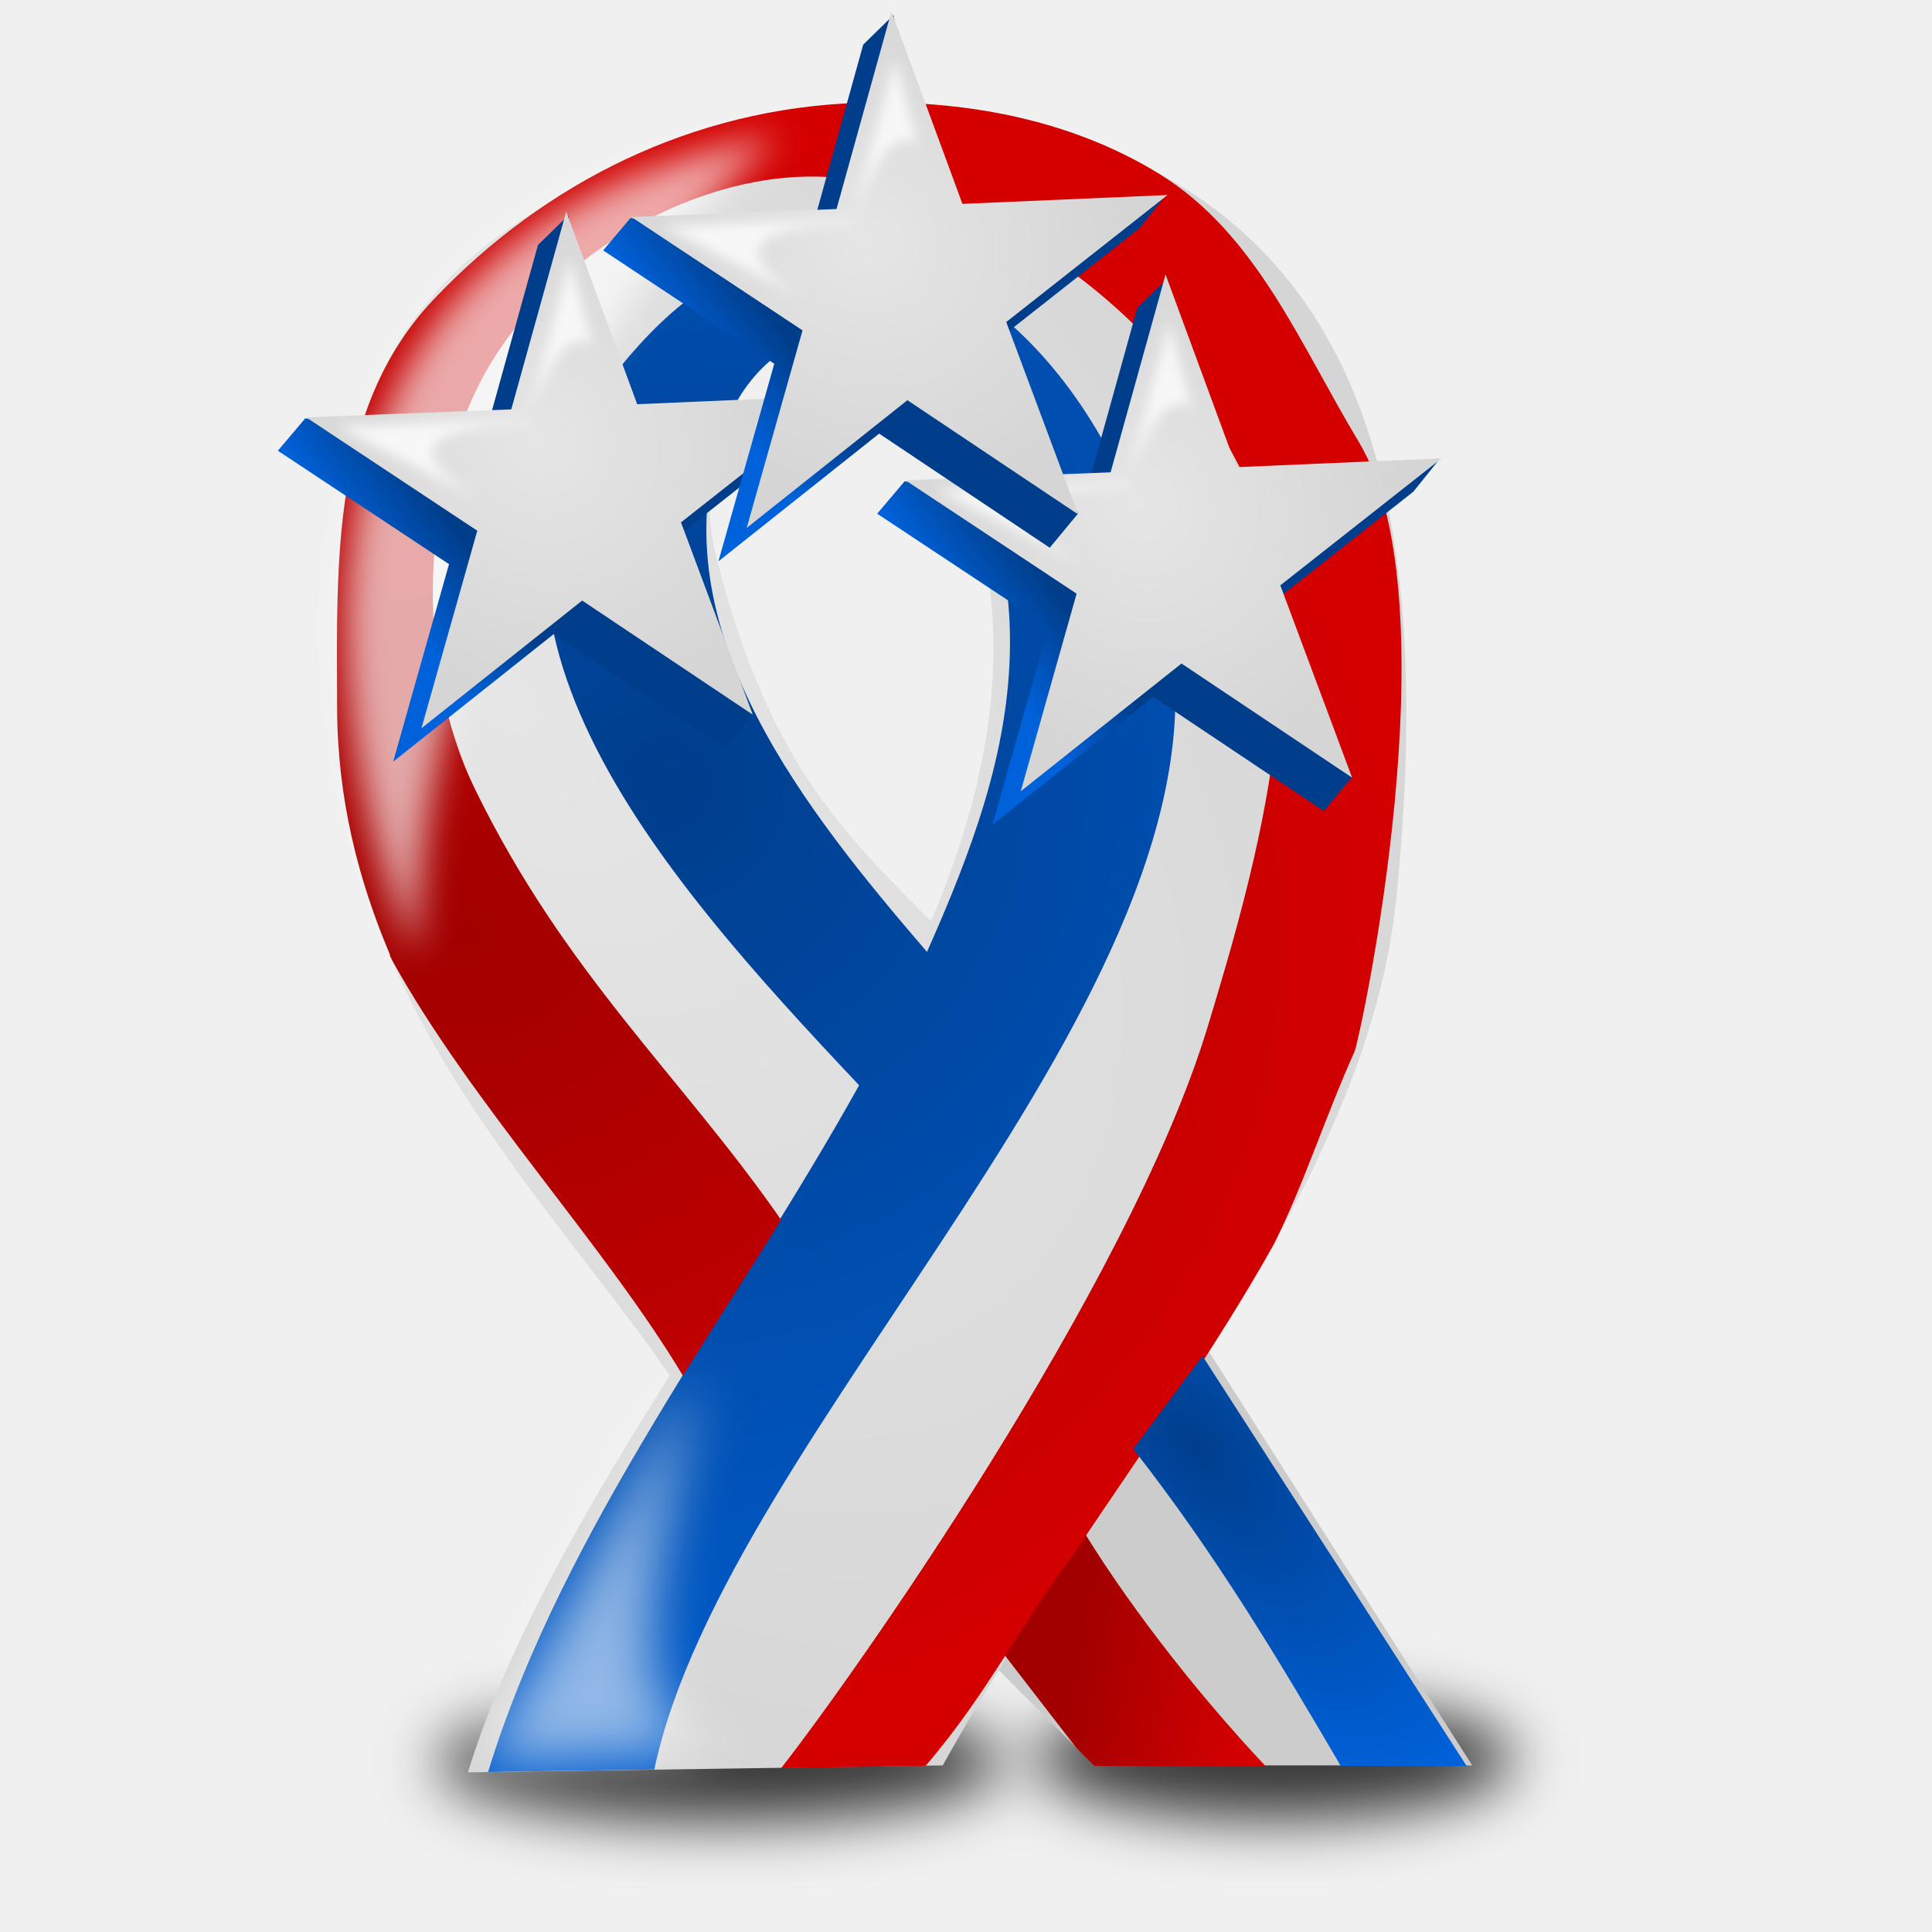
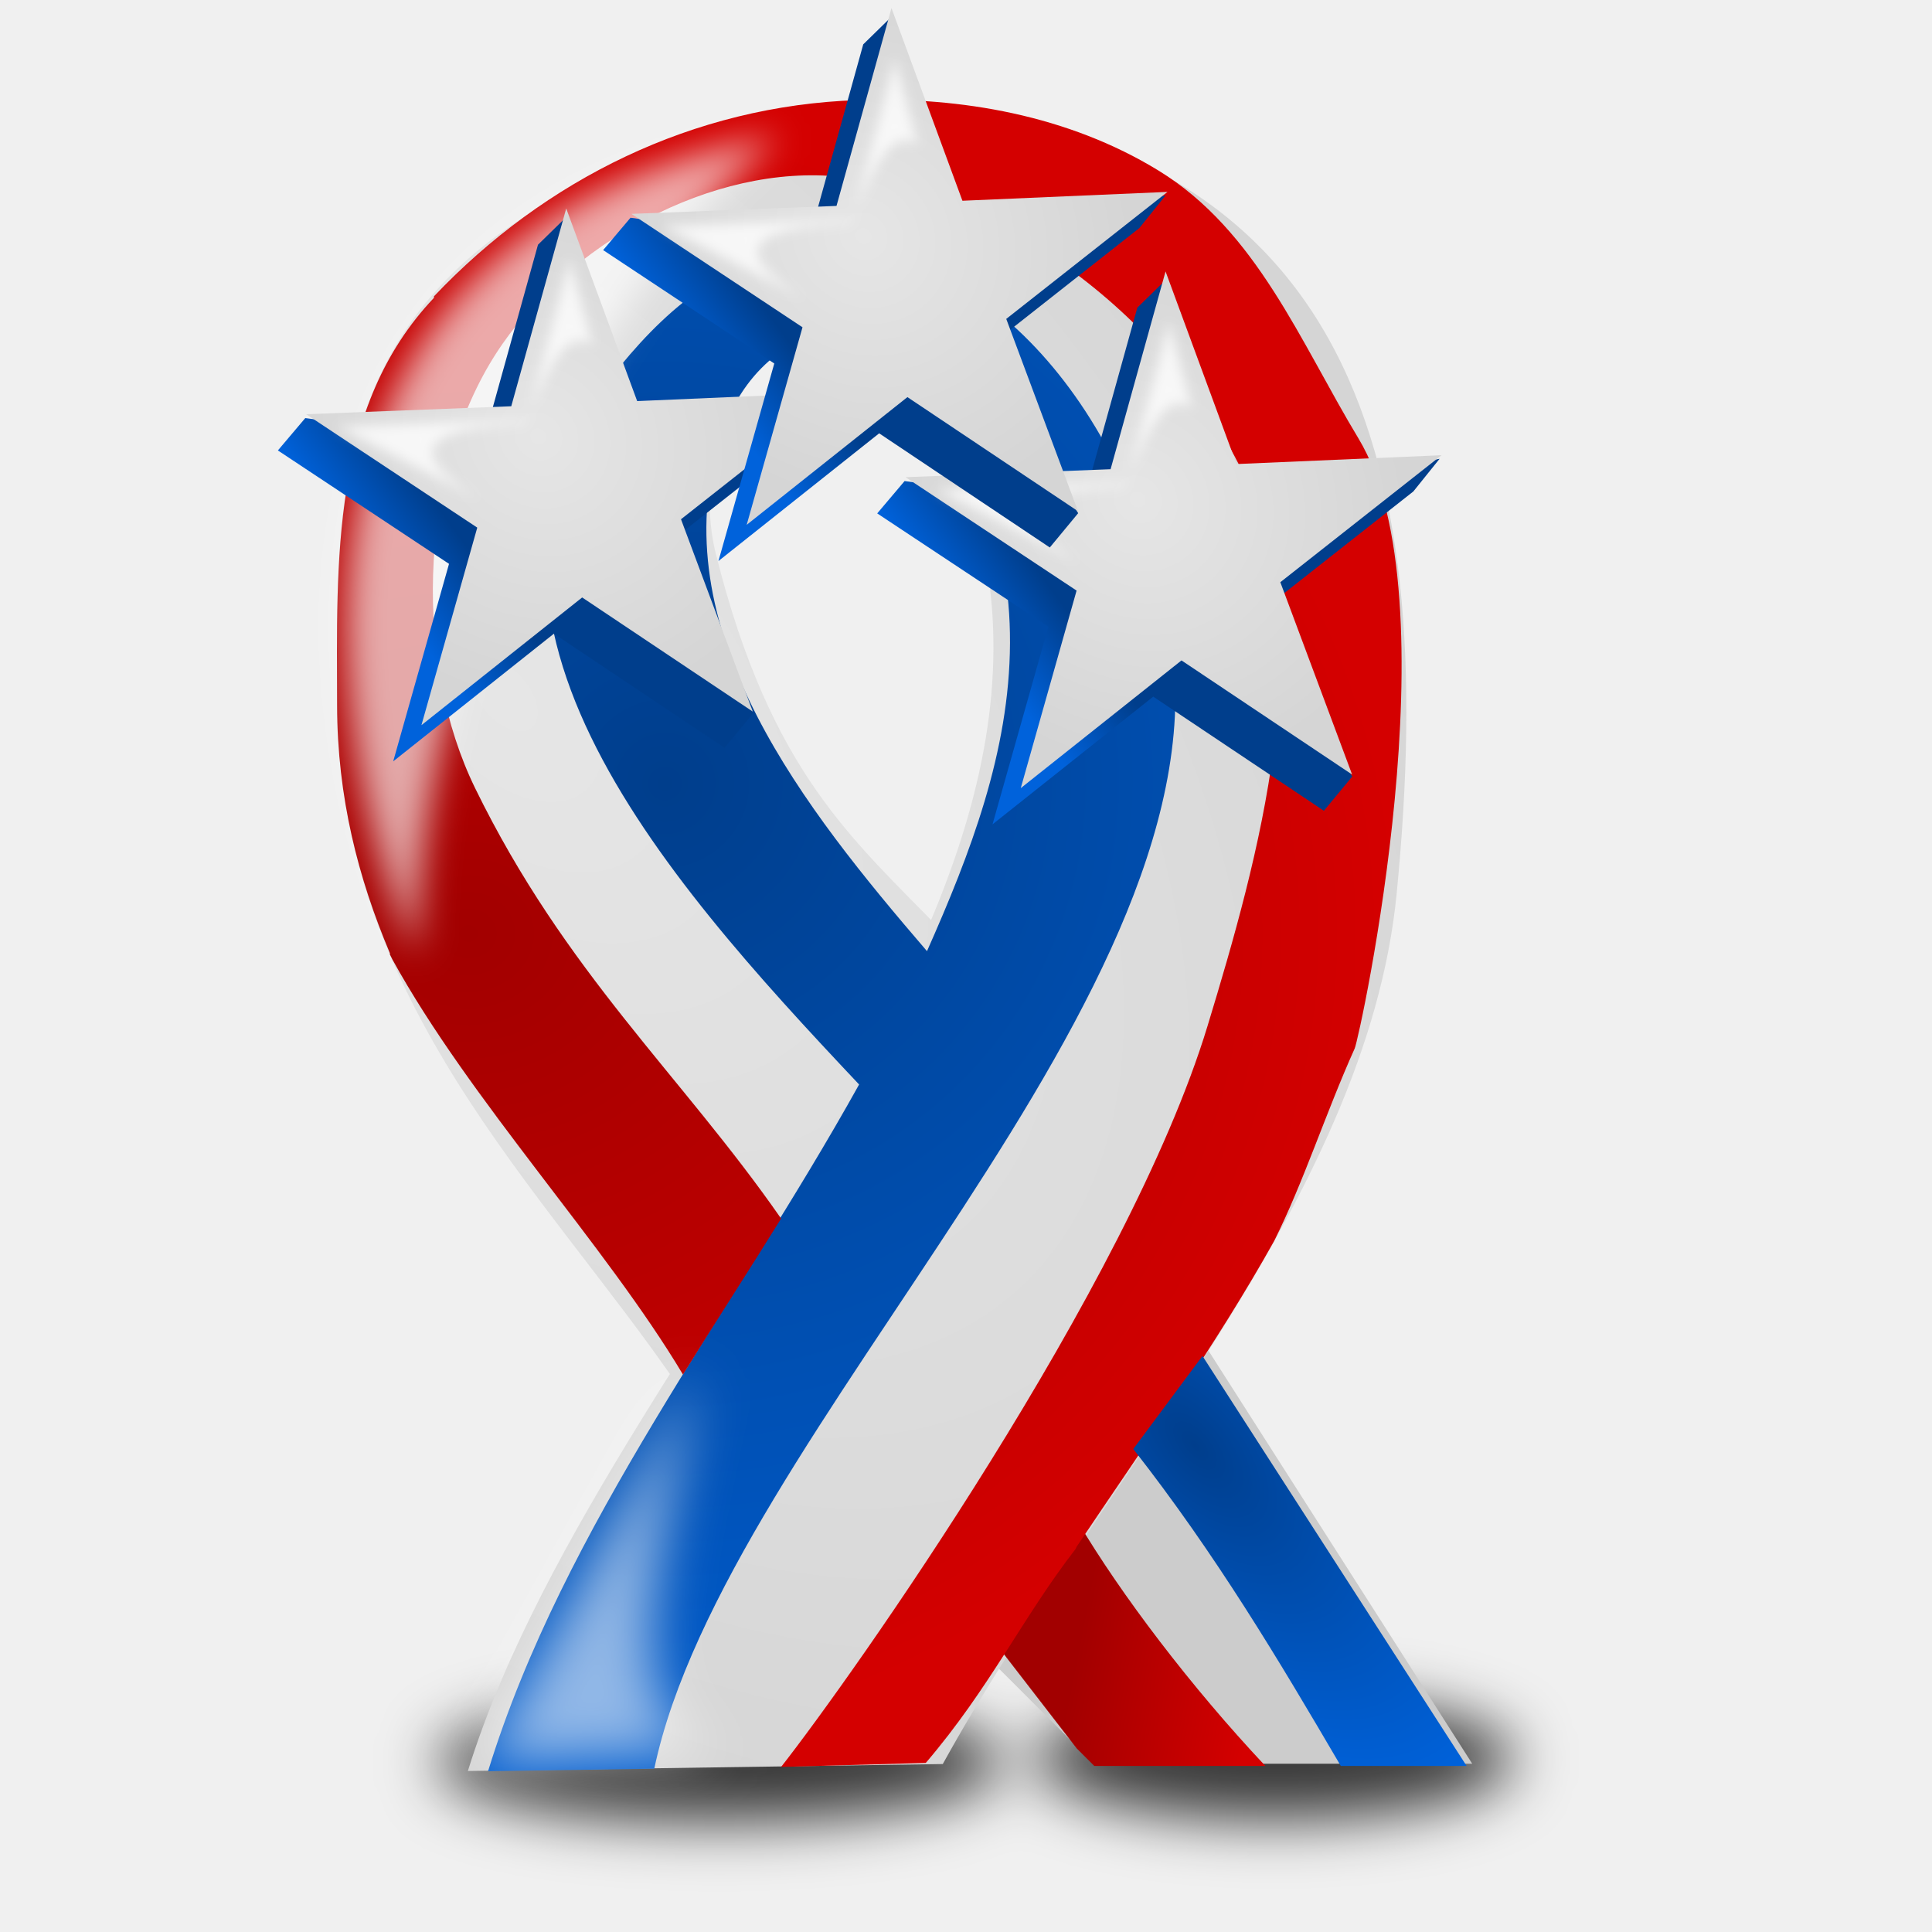
- <svg xmlns="http://www.w3.org/2000/svg" xmlns:xlink="http://www.w3.org/1999/xlink" width="48" height="48" id="svg2" version="1.1">
+ <svg xmlns="http://www.w3.org/2000/svg" xmlns:xlink="http://www.w3.org/1999/xlink" id="svg2" viewBox="0 0 48 48" version="1.1">
  <defs id="defs4">
    <linearGradient id="linearGradient3801">
-       <stop style="stop-color:#a20000;stop-opacity:1;" offset="0" id="stop3803" />
-       <stop style="stop-color:#d40000;stop-opacity:1;" offset="1" id="stop3805" />
+       <stop id="stop3803" style="stop-color:#a20000" offset="0" />
+       <stop id="stop3805" style="stop-color:#d40000" offset="1" />
    </linearGradient>
    <linearGradient id="linearGradient3791">
-       <stop id="stop3793" offset="0" style="stop-color:#e6e6e6;stop-opacity:1;" />
-       <stop id="stop3795" offset="1" style="stop-color:#d5d5d5;stop-opacity:1;" />
+       <stop id="stop3793" style="stop-color:#e6e6e6" offset="0" />
+       <stop id="stop3795" style="stop-color:#d5d5d5" offset="1" />
    </linearGradient>
-     <radialGradient xlink:href="#linearGradient3791" id="radialGradient2909" cx="12.522" cy="1023.839" fx="12.522" fy="1023.839" r="13.281" gradientTransform="matrix(1.688094,2.010103,-1.196903,1.00517,1216.82,-32.60209)" gradientUnits="userSpaceOnUse" />
-     <radialGradient xlink:href="#linearGradient3635" id="radialGradient2911" cx="22.936" cy="1026.303" fx="22.936" fy="1026.303" r="8.525" gradientTransform="matrix(2.653586,2.321885,-2.332093,2.665272,2349.114,-1764.758)" gradientUnits="userSpaceOnUse" />
-     <radialGradient xlink:href="#linearGradient3801" id="radialGradient2913" cx="11.658" cy="1027.604" fx="11.658" fy="1027.604" r="13.241" gradientTransform="matrix(1.751634,0.01358619,-0.01211935,1.562517,3.691608,-578.2027)" gradientUnits="userSpaceOnUse" />
-     <linearGradient xlink:href="#linearGradient3801" id="linearGradient2915" x1="26.97" y1="39.973" x2="31.438" y2="40.844" gradientUnits="userSpaceOnUse" />
-     <filter id="filter3707" x="-0.16" width="1.32" y="-0.057" height="1.114">
-       <feGaussianBlur stdDeviation="0.442" id="feGaussianBlur3709" />
+     <radialGradient id="radialGradient2909" xlink:href="#linearGradient3791" gradientUnits="userSpaceOnUse" cy="1023.8" cx="12.522" gradientTransform="matrix(1.6881 2.0101 -1.1969 1.0052 1216.8 -32.602)" r="13.281" />
+     <radialGradient id="radialGradient2911" xlink:href="#linearGradient3635" gradientUnits="userSpaceOnUse" cy="1026.3" cx="22.936" gradientTransform="matrix(2.6536 2.3219 -2.3321 2.6653 2349.1 -1764.8)" r="8.525" />
+     <radialGradient id="radialGradient2913" xlink:href="#linearGradient3801" gradientUnits="userSpaceOnUse" cy="1027.6" cx="11.658" gradientTransform="matrix(1.7516 .013586 -.012119 1.5625 3.6916 -578.2)" r="13.241" />
+     <linearGradient id="linearGradient2915" y2="40.844" xlink:href="#linearGradient3801" gradientUnits="userSpaceOnUse" x2="31.438" y1="39.973" x1="26.97" />
+     <filter id="filter3707" height="1.114" width="1.32" y="-.057" x="-.16">
+       <feGaussianBlur id="feGaussianBlur3709" stdDeviation="0.442" />
    </filter>
-     <filter id="filter3717" x="-0.284" width="1.568" y="-0.212" height="1.424">
-       <feGaussianBlur stdDeviation="0.651" id="feGaussianBlur3719" />
+     <filter id="filter3717" height="1.424" width="1.568" y="-.212" x="-.284">
+       <feGaussianBlur id="feGaussianBlur3719" stdDeviation="0.651" />
    </filter>
-     <radialGradient xlink:href="#linearGradient3791" id="radialGradient3729" cx="15.739" cy="0.856" fx="15.739" fy="0.856" r="13.032" gradientTransform="matrix(0.7499422,0.7499422,-0.6814495,0.6814481,4.519362,-11.47505)" gradientUnits="userSpaceOnUse" />
-     <linearGradient xlink:href="#linearGradient3635" id="linearGradient3733" x1="12.116" y1="2.388" x2="8.451" y2="5.063" gradientUnits="userSpaceOnUse" />
+     <radialGradient id="radialGradient3729" xlink:href="#linearGradient3791" gradientUnits="userSpaceOnUse" cy=".856" cx="15.739" gradientTransform="matrix(.74994 .74994 -.68145 .68145 4.5194 -11.475)" r="13.032" />
+     <linearGradient id="linearGradient3733" y2="5.063" xlink:href="#linearGradient3635" gradientUnits="userSpaceOnUse" x2="8.451" y1="2.388" x1="12.116" />
    <filter id="filter3625">
-       <feGaussianBlur stdDeviation="0.144" id="feGaussianBlur3627" />
+       <feGaussianBlur id="feGaussianBlur3627" stdDeviation="0.144" />
    </filter>
-     <linearGradient xlink:href="#linearGradient3635" id="linearGradient3642" gradientUnits="userSpaceOnUse" x1="12.116" y1="2.388" x2="8.451" y2="5.063" />
-     <radialGradient xlink:href="#linearGradient3791" id="radialGradient3644" gradientUnits="userSpaceOnUse" gradientTransform="matrix(0.7499422,0.7499422,-0.6814495,0.6814481,4.519362,-11.47505)" cx="15.739" cy="0.856" fx="15.739" fy="0.856" r="13.032" />
-     <linearGradient xlink:href="#linearGradient3635" id="linearGradient3654" gradientUnits="userSpaceOnUse" x1="12.116" y1="2.388" x2="8.451" y2="5.063" />
-     <radialGradient xlink:href="#linearGradient3791" id="radialGradient3656" gradientUnits="userSpaceOnUse" gradientTransform="matrix(0.7499422,0.7499422,-0.6814495,0.6814481,4.519362,-11.47505)" cx="15.739" cy="0.856" fx="15.739" fy="0.856" r="13.032" />
    <linearGradient id="linearGradient3635">
-       <stop id="stop3637" offset="0" style="stop-color:#003e8c;stop-opacity:1;" />
-       <stop id="stop3639" offset="1" style="stop-color:#0062db;stop-opacity:1;" />
+       <stop id="stop3637" style="stop-color:#003e8c" offset="0" />
+       <stop id="stop3639" style="stop-color:#0062db" offset="1" />
    </linearGradient>
-     <radialGradient xlink:href="#linearGradient3635" id="radialGradient2943" cx="29.691" cy="36.449" fx="29.691" fy="36.449" r="4.141" gradientTransform="matrix(1.629411,1.923228,-0.9386127,0.7952172,15.52344,-50.17495)" gradientUnits="userSpaceOnUse" />
-     <filter id="filter3661" x="-0.067" width="1.134" y="-0.589" height="2.179">
-       <feGaussianBlur stdDeviation="0.745" id="feGaussianBlur3663" />
+     <radialGradient id="radialGradient2943" xlink:href="#linearGradient3635" gradientUnits="userSpaceOnUse" cy="36.449" cx="29.691" gradientTransform="matrix(1.6294 1.9232 -.93861 .79522 15.523 -50.175)" r="4.141" />
+     <filter id="filter3661" height="2.179" width="1.134" y="-.589" x="-.067">
+       <feGaussianBlur id="feGaussianBlur3663" stdDeviation="0.745" />
    </filter>
  </defs>
-   <g id="layer1" transform="translate(0,-1004.362)">
-     <path style="fill:#000000;fill-opacity:0.769;stroke:none;filter:url(#filter3661)" d="M 31.688 42.219 C 28.405 42.219 25.719 42.873 25.719 43.688 C 25.719 44.502 28.405 45.188 31.688 45.188 C 34.97 45.188 37.625 44.502 37.625 43.688 C 37.625 42.873 34.97 42.219 31.688 42.219 z M 17.875 42.281 C 14.007 42.281 10.875 42.967 10.875 43.781 C 10.875 44.595 14.007 45.25 17.875 45.25 C 21.743 45.25 24.906 44.595 24.906 43.781 C 24.906 42.967 21.743 42.281 17.875 42.281 z " transform="translate(0,1004.362)" id="path3654" />
-     <path style="fill:#cccccc;fill-opacity:1;stroke:none" d="m 24.362,1045.404 2.819,2.819 9.396,0 L 30,1037.887 l -5.638,7.517 z" id="path2881" />
-     <path style="fill:url(#radialGradient2909);stroke:none;fill-opacity:1" d="m 11.625,1048.396 11.798,-0.173 c 3.911,-7.084 10.528,-14.022 11.275,-21.611 1.099,-11.161 -1.237,-19.084 -13.154,-19.732 -13.996,2.39 -13.154,9.396 -13.154,15.034 0,7.343 5.155,12.079 8.456,16.913 1.893,-4.075 4.698,-7.517 6.577,-11.275 -2.205,-2.287 -4.27,-3.927 -5.638,-9.396 -0.94,-3.758 2.819,-7.517 4.698,-4.698 7.763,11.644 -7.239,23.292 -10.859,34.938 z" id="path2879" />
-     <path style="fill:url(#radialGradient2911);stroke:none;fill-opacity:1" d="m 15.406,1013.481 c -4.908,5.991 0.988,12.596 5.938,17.844 -3.132,5.637 -7.327,10.929 -9.219,17.062 l 4.131,-0.063 c 1.781,-8.438 14.412,-19.309 12.807,-28.281 -1.048,-5.859 -4.933,-9.696 -8.688,-9.5 -2.14,0.112 -3.676,1.36 -4.969,2.938 z m 5.281,-0.969 c 0.623,-0.171 1.197,0.244 1.781,0.938 1.72,2.042 2.636,4.29 2.625,6.906 -0.011,2.709 -0.988,5.233 -2.062,7.656 -3.051,-3.55 -6.462,-7.852 -5.219,-12.469 0.457,-1.697 1.525,-2.661 2.875,-3.031 z" id="path2883" />
-     <path style="fill:url(#linearGradient2915);stroke:none;stroke-width:1px;stroke-linecap:butt;stroke-linejoin:miter;stroke-opacity:1;fill-opacity:1" d="M 26.781 37.812 L 24.625 40.688 L 26.75 43.438 L 27.188 43.875 L 31.438 43.875 C 29.583 41.902 27.847 39.61 26.781 37.812 z " transform="translate(0,1004.362)" id="path2897" />
-     <path style="fill:url(#radialGradient2913);stroke:none" d="m 10.781,1011.793 c -2.563,2.702 -2.413,6.547 -2.406,10.126 0.004,2.284 0.526,4.295 1.312,6.156 0.004,0.01 -0.004,0.022 0,0.031 0.021,0.041 0.04,0.084 0.062,0.125 1.937,3.516 5.288,7.081 7.219,10.312 0.801,-1.296 1.638,-2.582 2.438,-3.875 -2.471,-3.558 -5.355,-6.092 -7.604,-10.698 -1.503,-3.078 -1.394,-7.551 0.354,-10.521 1.635,-2.779 5.219,-4.884 8.438,-4.688 4.252,0.259 8.547,3.637 10.344,7.5 1.854,3.986 0.342,9.419 -0.938,13.625 -1.969,6.474 -8.866,16.206 -10.594,18.406 L 23,1048.231 c 1.602,-1.875 2.402,-3.611 3.719,-5.312 0.013,-0.019 0.018,-0.043 0.031,-0.063 1.687,-2.518 3.471,-5.026 4.906,-7.594 0.739,-1.479 1.274,-3.166 2,-4.781 0.123,-0.274 2.498,-11.171 0.094,-15.156 -1.445,-2.394 -2.53,-5.162 -4.969,-6.656 -2.234,-1.368 -4.902,-1.836 -7.469,-1.75 -4.089,0.137 -7.774,1.969 -10.531,4.875 z" id="path2885" />
-     <path style="fill:url(#radialGradient2943);stroke:none;stroke-width:1px;stroke-linecap:butt;stroke-linejoin:miter;stroke-opacity:1;fill-opacity:1" d="M 29.875 33.688 L 28.156 36 C 30.217 38.632 31.77 41.243 33.312 43.875 L 36.438 43.875 L 29.875 33.688 z " id="path2899" transform="translate(0,1004.362)" />
-     <path style="fill:#ffffff;stroke:none;stroke-width:1px;stroke-linecap:butt;stroke-linejoin:miter;stroke-opacity:1;filter:url(#filter3707);fill-opacity:0.664" d="M 19.375,3.375 C 14.074,7.759 10.283,17 10.375,23.75 8.333,19.583 5.25,5.75 19.375,3.375 z" id="path3705" transform="translate(0,1004.362)" />
-     <path style="fill:#ffffff;stroke:none;stroke-width:1px;stroke-linecap:butt;stroke-linejoin:miter;stroke-opacity:1;filter:url(#filter3717);fill-opacity:0.57" d="m 17.25,34.125 -5.375,9.75 6.25,-0.375 C 14.755,43.07 16.758,37.453 17.25,34.125 z" id="path3711" transform="translate(0,1004.362)" />
-     <g id="g3634" transform="translate(-8.080797,4.977465)">
-       <path transform="matrix(0.5110527,0,0,0.5110527,12.70851,1010.669)" style="fill:url(#linearGradient3642);fill-opacity:1;stroke:none" d="M 26.167,14.288 17.872,8.739 10.059,14.947 12.773,5.344 4.453,-0.169 5.784,-1.742 l 8.642,1.186 2.672,-9.616 1.472,-1.441 1.978,10.805 11.245,-2.017 -1.275,1.587 -7.841,6.174 4.869,7.683 -1.379,1.667 z" id="path3636" />
-       <path transform="matrix(0.5110527,0,0,0.5110527,13.41088,1009.839)" style="fill:url(#radialGradient3644);fill-opacity:1;stroke:none" d="m 26.167,14.288 -8.295,-5.549 -7.813,6.209 2.714,-9.604 -8.319,-5.512 9.972,-0.387 2.672,-9.616 3.449,9.365 9.971,-0.43 -7.841,6.174 3.49,9.35 z" id="path3638" />
-       <path style="fill:#ffffff;fill-opacity:0.766;stroke:none;filter:url(#filter3625)" d="M 20.067,7.465 16.455,5.619 21.191,5.458 22.234,1.445 22.796,3.612 C 22.088,3.078 21.612,4.428 21.11,5.538 18.065,5.69 18.426,6.461 20.067,7.465 z" id="path3640" transform="translate(0,1004.362)" />
+   <g id="layer1" transform="translate(0 -1004.4)">
+     <path id="path3654" style="filter:url(#filter3661);fill-opacity:.769;fill:#000000" d="m31.688 42.219c-3.283 0-5.969 0.654-5.969 1.469 0 0.814 2.686 1.5 5.969 1.5 3.282 0 5.937-0.686 5.937-1.5 0-0.815-2.655-1.469-5.937-1.469zm-13.813 0.062c-3.868 0-7 0.686-7 1.5s3.132 1.469 7 1.469 7.031-0.655 7.031-1.469-3.163-1.5-7.031-1.5z" transform="translate(0 1004.4)" />
+     <path id="path2881" style="fill:#cccccc" d="m24.362 1045.4 2.819 2.819h9.396l-6.577-10.3-5.638 7.517z" />
+     <path id="path2879" style="fill:url(#radialGradient2909)" d="m11.625 1048.4 11.798-0.173c3.91-7.084 10.528-14.022 11.275-21.611 1.099-11.161-1.237-19.084-13.154-19.732-13.996 2.39-13.154 9.396-13.154 15.034 0 7.343 5.155 12.079 8.456 16.913 1.893-4.075 4.698-7.517 6.577-11.275-2.205-2.287-4.27-3.927-5.638-9.396-0.94-3.758 2.819-7.517 4.698-4.698 7.763 11.644-7.239 23.292-10.859 34.938z" />
+     <path id="path2883" style="fill:url(#radialGradient2911)" d="m15.406 1013.5c-4.908 5.991 0.988 12.596 5.938 17.844-3.131 5.637-7.327 10.929-9.219 17.062l4.13-0.063c1.781-8.438 14.412-19.309 12.807-28.281-1.048-5.859-4.933-9.696-8.688-9.5-2.14 0.112-3.676 1.36-4.969 2.938zm5.281-0.969c0.623-0.171 1.197 0.244 1.781 0.938 1.72 2.042 2.636 4.29 2.625 6.906-0.011 2.709-0.988 5.233-2.062 7.656-3.051-3.55-6.462-7.852-5.219-12.469 0.457-1.697 1.525-2.661 2.875-3.031z" />
+     <path id="path2897" style="fill:url(#linearGradient2915)" d="m26.781 37.812l-2.156 2.876 2.125 2.75 0.438 0.437h4.25c-1.855-1.973-3.591-4.265-4.657-6.063z" transform="translate(0 1004.4)" />
+     <path id="path2885" style="fill:url(#radialGradient2913)" d="m10.781 1011.8c-2.563 2.702-2.413 6.547-2.406 10.126 0.004 2.284 0.526 4.295 1.312 6.156 0.004 0.01-0.004 0.022 0 0.031 0.021 0.041 0.04 0.084 0.062 0.125 1.937 3.516 5.288 7.081 7.219 10.312 0.801-1.296 1.638-2.582 2.438-3.875-2.471-3.558-5.355-6.092-7.604-10.698-1.502-3.078-1.394-7.551 0.354-10.521 1.635-2.779 5.219-4.884 8.438-4.688 4.252 0.259 8.547 3.637 10.344 7.5 1.854 3.986 0.342 9.419-0.938 13.625-1.969 6.474-8.866 16.206-10.594 18.406l3.595-0.1c1.601-1.875 2.402-3.611 3.719-5.312 0.013-0.019 0.018-0.043 0.031-0.063 1.687-2.518 3.471-5.026 4.906-7.594 0.739-1.479 1.274-3.166 2-4.781 0.123-0.274 2.498-11.171 0.094-15.156-1.445-2.394-2.53-5.162-4.969-6.656-2.234-1.368-4.902-1.836-7.469-1.75-4.088 0.137-7.774 1.969-10.531 4.875z" />
+     <path id="path2899" style="fill:url(#radialGradient2943)" transform="translate(0 1004.4)" d="m29.875 33.688l-1.719 2.312c2.061 2.632 3.614 5.243 5.156 7.875h3.126l-6.563-10.187z" />
+     <path id="path3705" style="filter:url(#filter3707);fill-opacity:.664;fill:#ffffff" transform="translate(0 1004.4)" d="m19.375 3.375c-5.301 4.384-9.092 13.625-9 20.375-2.042-4.167-5.125-18 9-20.375z" />
+     <path id="path3711" style="filter:url(#filter3717);fill-opacity:.57;fill:#ffffff" transform="translate(0 1004.4)" d="m17.25 34.125-5.375 9.75 6.25-0.375c-3.37-0.43-1.367-6.047-0.875-9.375z" />
+     <g id="g3634" transform="translate(-8.0808 4.9775)">
+       <path id="path3636" style="fill:url(#linearGradient3733)" transform="matrix(.51105 0 0 .51105 12.709 1010.7)" d="m26.167 14.288-8.295-5.549-7.813 6.208 2.714-9.603-8.32-5.513 1.331-1.573l8.642 1.187 2.672-9.616 1.472-1.441 1.978 10.805 11.245-2.017-1.275 1.587-7.84 6.174 4.87 7.683-1.379 1.667z" />
+       <path id="path3638" style="fill:url(#radialGradient3729)" transform="matrix(.51105 0 0 .51105 13.411 1009.8)" d="m26.167 14.288-8.295-5.549-7.814 6.209 2.714-9.604-8.319-5.513 9.972-0.387 2.672-9.616 3.449 9.365 9.971-0.43-7.84 6.174 3.49 9.35z" />
+       <path id="path3640" style="filter:url(#filter3625);fill-opacity:.766;fill:#ffffff" transform="translate(0 1004.4)" d="m20.067 7.465-3.612-1.846 4.736-0.161 1.043-4.013 0.562 2.167c-0.708-0.534-1.184 0.816-1.686 1.927-3.045 0.152-2.684 0.923-1.043 1.926z" />
    </g>
-     <g transform="translate(6.809365,6.541806)" id="g3646">
-       <path id="path3648" d="M 26.167,14.288 17.872,8.739 10.059,14.947 12.773,5.344 4.453,-0.169 5.784,-1.742 l 8.642,1.186 2.672,-9.616 1.472,-1.441 1.978,10.805 11.245,-2.017 -1.275,1.587 -7.841,6.174 4.869,7.683 -1.379,1.667 z" style="fill:url(#linearGradient3654);fill-opacity:1;stroke:none" transform="matrix(0.5110527,0,0,0.5110527,12.70851,1010.669)" />
-       <path id="path3650" d="m 26.167,14.288 -8.295,-5.549 -7.813,6.209 2.714,-9.604 -8.319,-5.512 9.972,-0.387 2.672,-9.616 3.449,9.365 9.971,-0.43 -7.841,6.174 3.49,9.35 z" style="fill:url(#radialGradient3656);fill-opacity:1;stroke:none" transform="matrix(0.5110527,0,0,0.5110527,13.41088,1009.839)" />
-       <path transform="translate(0,1004.362)" id="path3652" d="M 20.067,7.465 16.455,5.619 21.191,5.458 22.234,1.445 22.796,3.612 C 22.088,3.078 21.612,4.428 21.11,5.538 18.065,5.69 18.426,6.461 20.067,7.465 z" style="fill:#ffffff;fill-opacity:0.766;stroke:none;filter:url(#filter3625)" />
+     <g id="g3646" transform="translate(6.8094 6.5418)">
+       <path id="path3648" style="fill:url(#linearGradient3733)" transform="matrix(.51105 0 0 .51105 12.709 1010.7)" d="m26.167 14.288-8.295-5.549-7.813 6.208 2.714-9.603-8.32-5.513 1.331-1.573l8.642 1.187 2.672-9.616 1.472-1.441 1.978 10.805 11.245-2.017-1.275 1.587-7.84 6.174 4.87 7.683-1.379 1.667z" />
+       <path id="path3650" style="fill:url(#radialGradient3729)" transform="matrix(.51105 0 0 .51105 13.411 1009.8)" d="m26.167 14.288-8.295-5.549-7.814 6.209 2.714-9.604-8.319-5.513 9.972-0.387 2.672-9.616 3.449 9.365 9.971-0.43-7.84 6.174 3.49 9.35z" />
+       <path id="path3652" d="m20.067 7.465-3.612-1.846 4.736-0.161 1.043-4.013 0.562 2.167c-0.708-0.534-1.184 0.816-1.686 1.927-3.045 0.152-2.684 0.923-1.043 1.926z" style="filter:url(#filter3625);fill-opacity:.766;fill:#ffffff" transform="translate(0 1004.4)" />
    </g>
    <g id="g3629">
-       <path id="path3723" d="M 26.167,14.288 17.872,8.739 10.059,14.947 12.773,5.344 4.453,-0.169 5.784,-1.742 l 8.642,1.186 2.672,-9.616 1.472,-1.441 1.978,10.805 11.245,-2.017 -1.275,1.587 -7.841,6.174 4.869,7.683 -1.379,1.667 z" style="fill:url(#linearGradient3733);fill-opacity:1;stroke:none" transform="matrix(0.5110527,0,0,0.5110527,12.70851,1010.669)" />
-       <path id="path3721" d="m 26.167,14.288 -8.295,-5.549 -7.813,6.209 2.714,-9.604 -8.319,-5.512 9.972,-0.387 2.672,-9.616 3.449,9.365 9.971,-0.43 -7.841,6.174 3.49,9.35 z" style="fill:url(#radialGradient3729);fill-opacity:1;stroke:none" transform="matrix(0.5110527,0,0,0.5110527,13.41088,1009.839)" />
-       <path transform="translate(0,1004.362)" id="path2847" d="M 20.067,7.465 16.455,5.619 21.191,5.458 22.234,1.445 22.796,3.612 C 22.088,3.078 21.612,4.428 21.11,5.538 18.065,5.69 18.426,6.461 20.067,7.465 z" style="fill:#ffffff;stroke:none;stroke-width:1px;stroke-linecap:butt;stroke-linejoin:miter;stroke-opacity:1;fill-opacity:0.766;filter:url(#filter3625)" />
+       <path id="path3723" style="fill:url(#linearGradient3733)" transform="matrix(.51105 0 0 .51105 12.709 1010.7)" d="m26.167 14.288-8.295-5.549-7.813 6.208 2.714-9.603-8.32-5.513 1.331-1.573l8.642 1.187 2.672-9.616 1.472-1.441 1.978 10.805 11.245-2.017-1.275 1.587-7.84 6.174 4.87 7.683-1.379 1.667z" />
+       <path id="path3721" style="fill:url(#radialGradient3729)" transform="matrix(.51105 0 0 .51105 13.411 1009.8)" d="m26.167 14.288-8.295-5.549-7.814 6.209 2.714-9.604-8.319-5.513 9.972-0.387 2.672-9.616 3.449 9.365 9.971-0.43-7.84 6.174 3.49 9.35z" />
+       <path id="path2847" d="m20.067 7.465-3.612-1.846 4.736-0.161 1.043-4.013 0.562 2.167c-0.708-0.534-1.184 0.816-1.686 1.927-3.045 0.152-2.684 0.923-1.043 1.926z" style="filter:url(#filter3625);fill-opacity:.766;fill:#ffffff" transform="translate(0 1004.4)" />
    </g>
  </g>
</svg>
